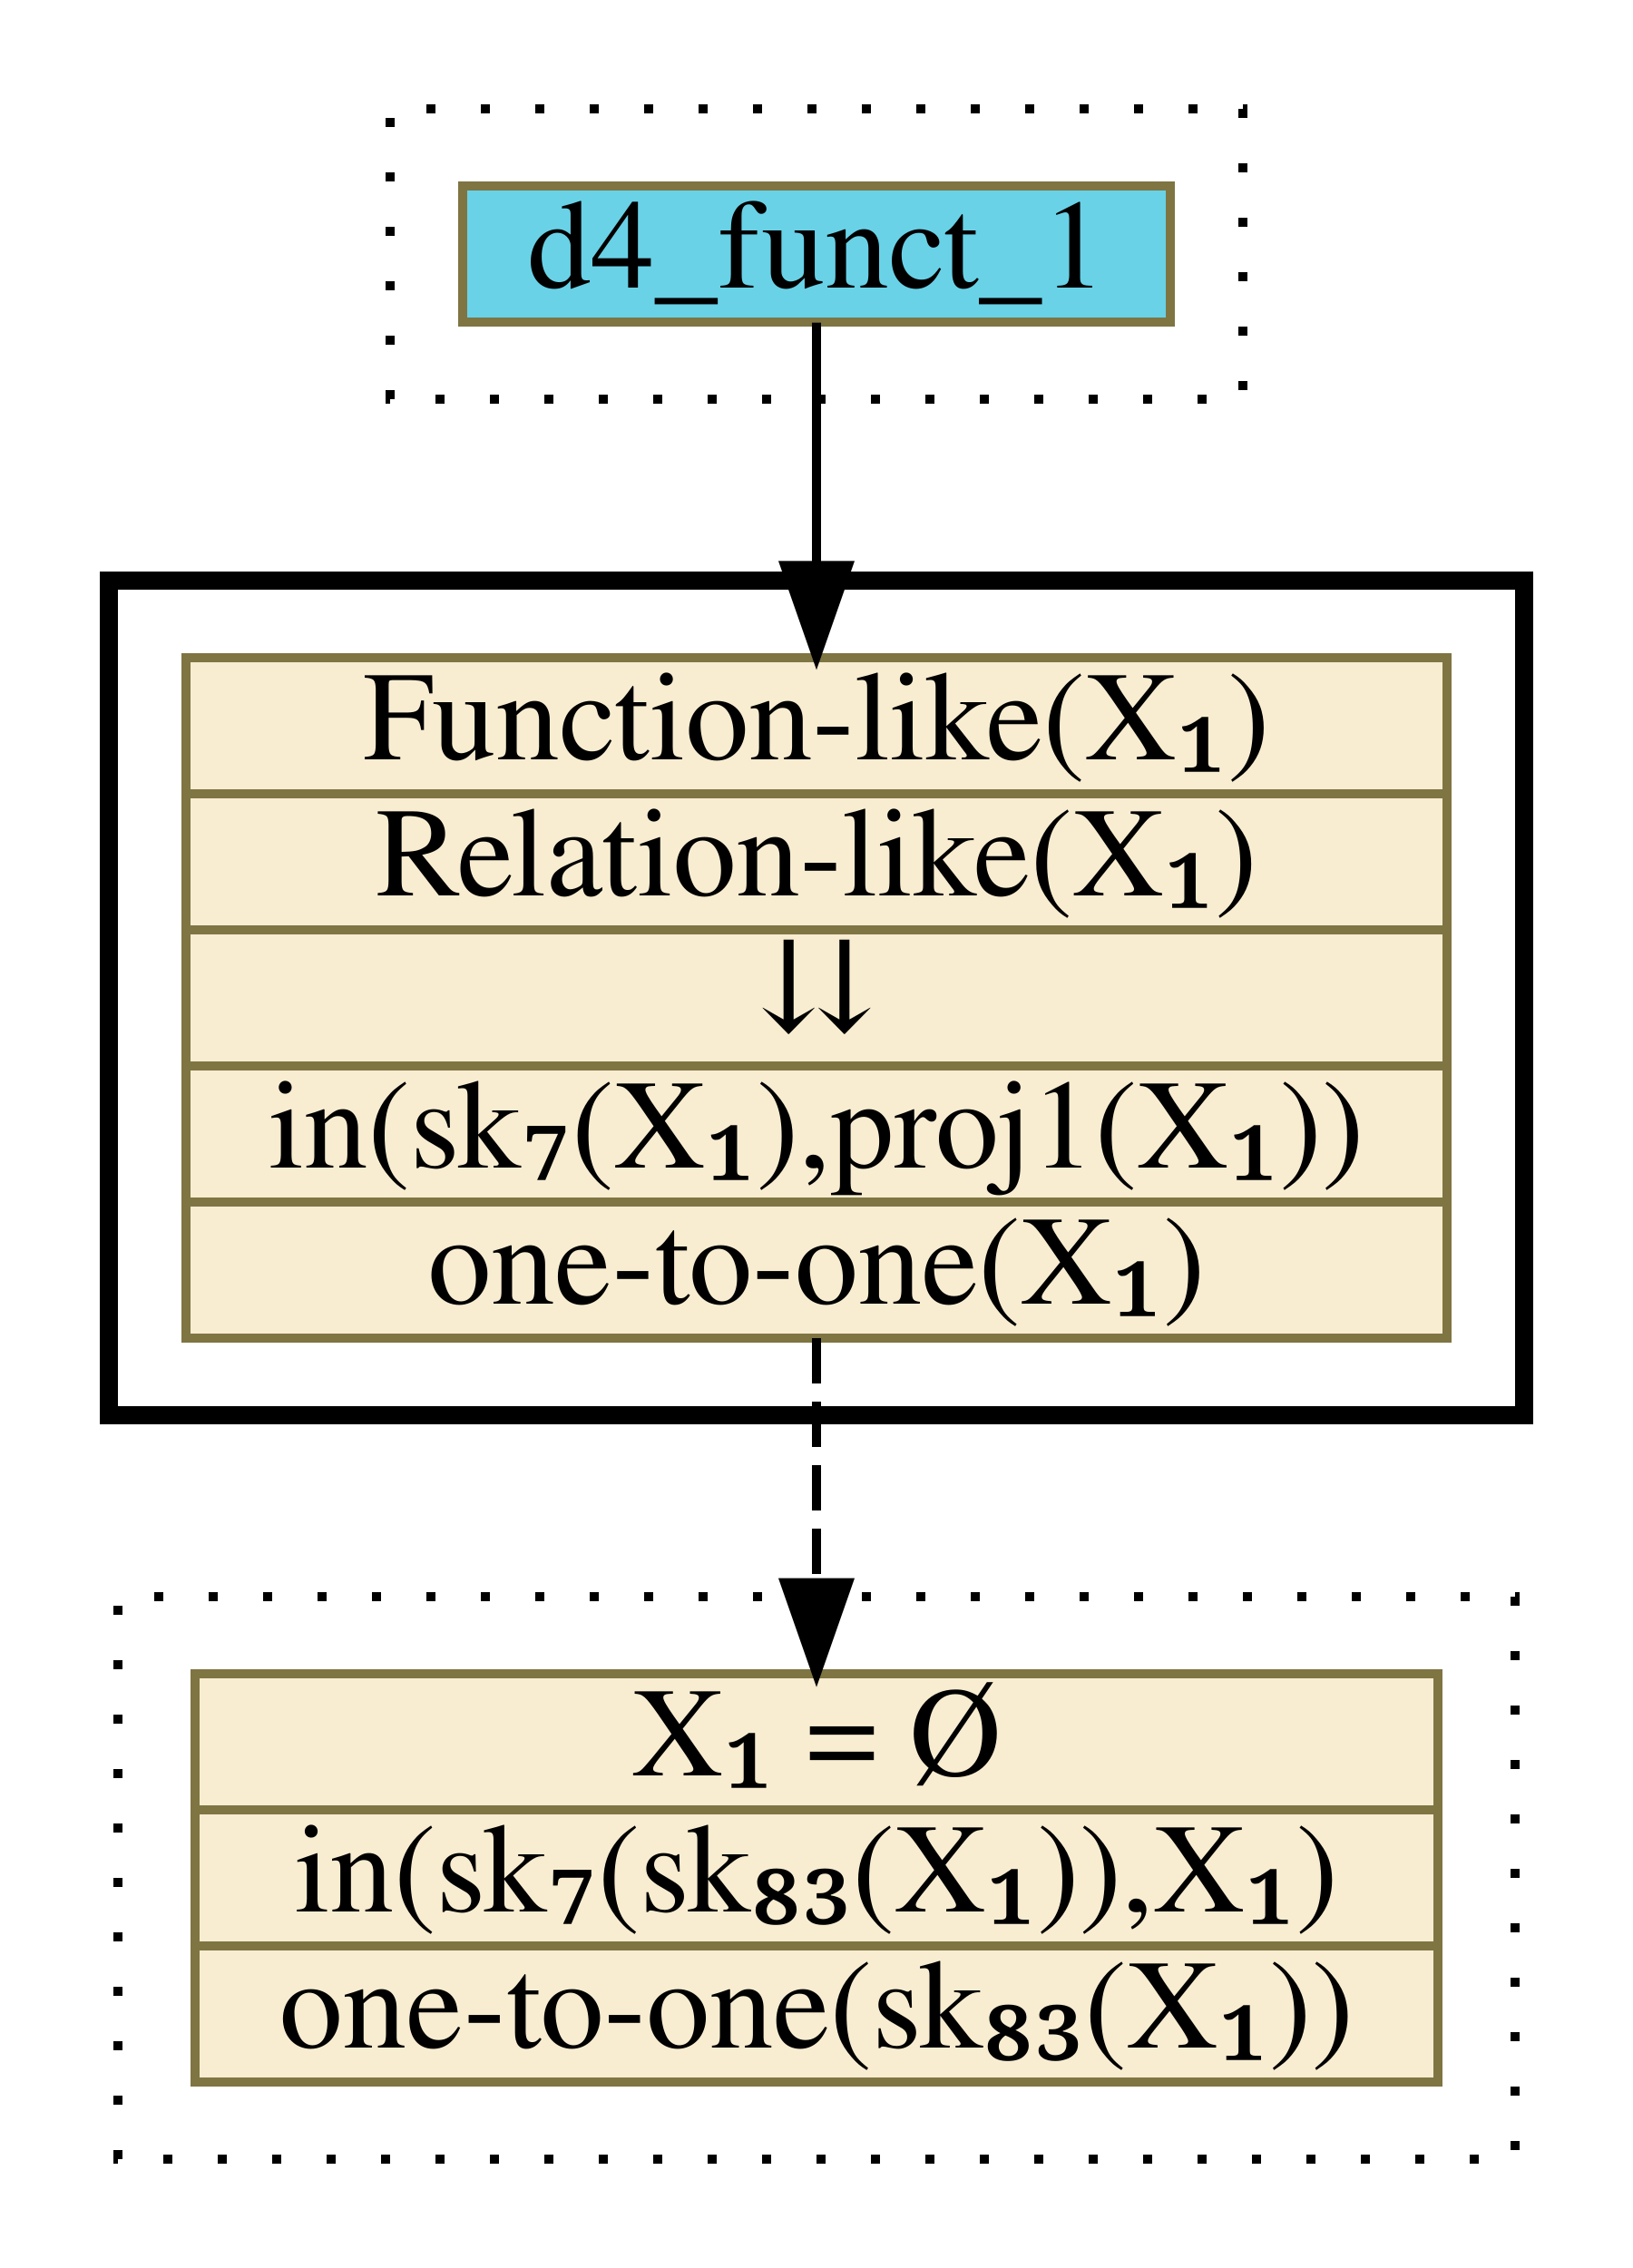
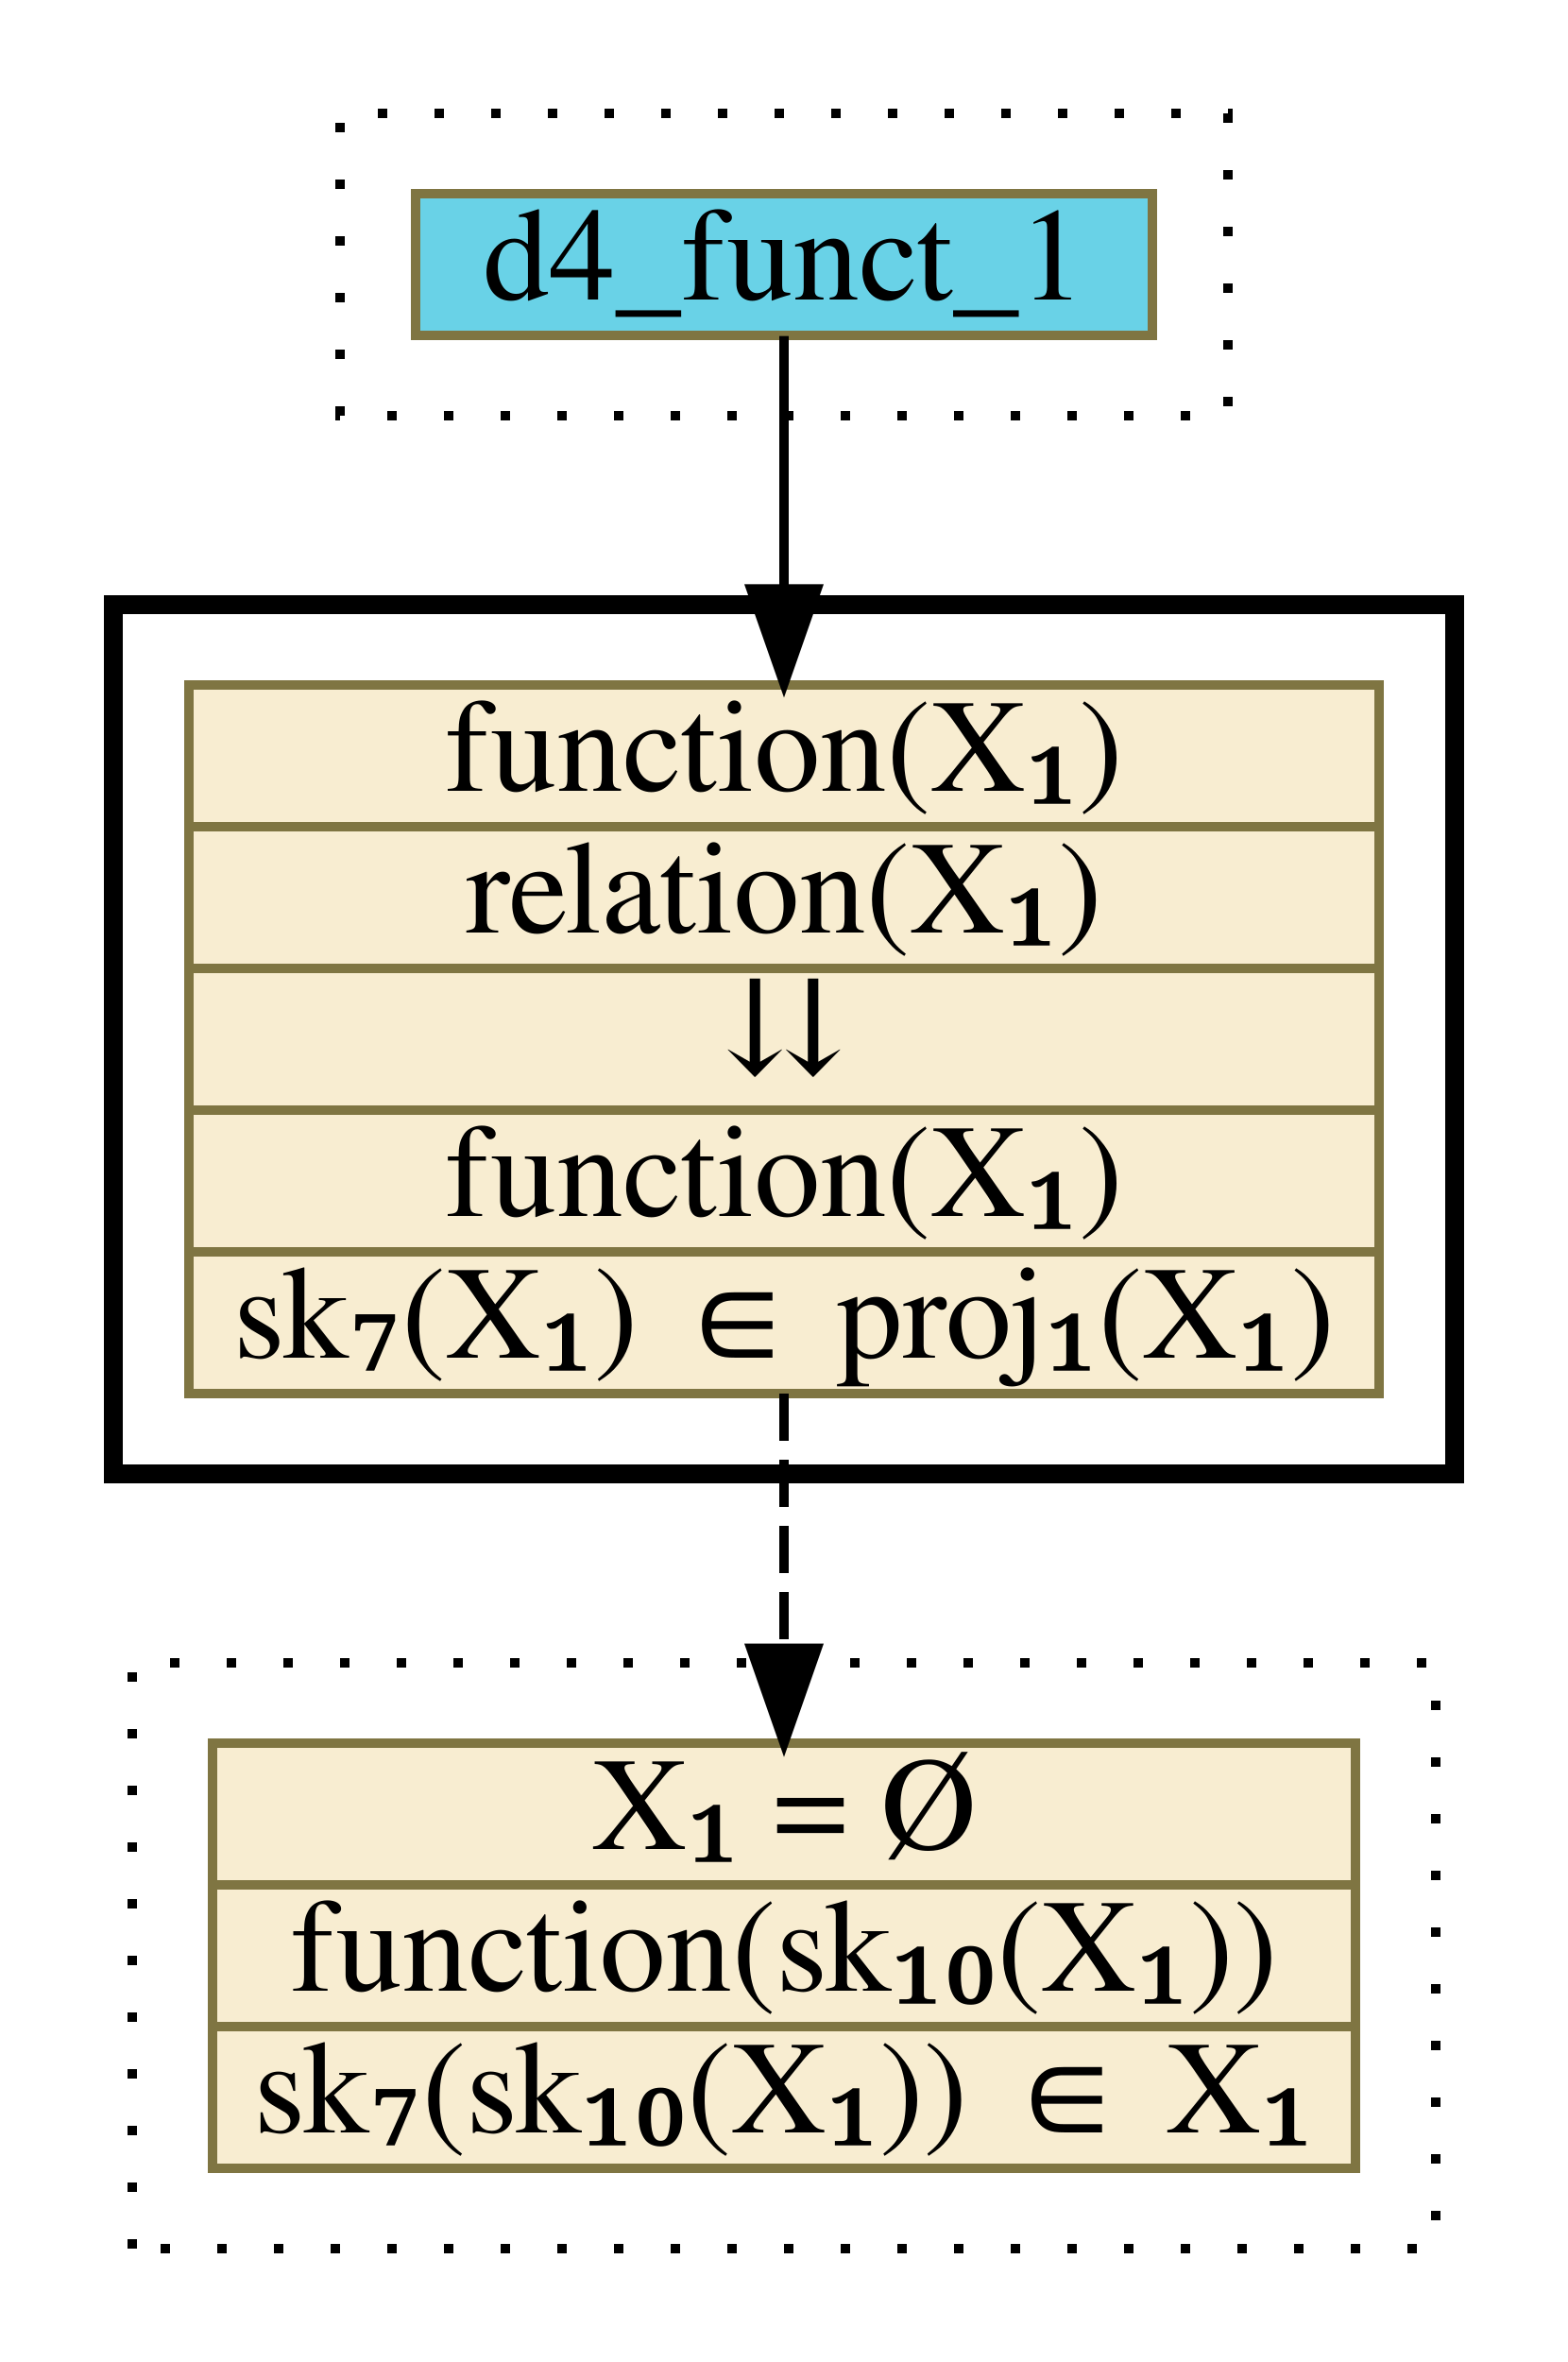
- <svg xmlns="http://www.w3.org/2000/svg" xmlns:xlink="http://www.w3.org/1999/xlink" width="180pt" height="250pt" viewBox="0.00 0.00 180.00 250.00">
+ <svg xmlns="http://www.w3.org/2000/svg" xmlns:xlink="http://www.w3.org/1999/xlink" width="166pt" height="250pt" viewBox="0.00 0.00 166.00 250.00">
  <g id="graph0" class="graph" transform="scale(1 1) rotate(0) translate(4 246)">
    <g id="clust1" class="cluster">
-       <polygon fill="transparent" stroke="black" stroke-dasharray="1,5" points="39,-202 39,-234 133,-234 133,-202 39,-202" />
+       <polygon fill="transparent" stroke="black" stroke-dasharray="1,5" points="32,-202 32,-234 126,-234 126,-202 32,-202" />
    </g>
    <g id="clust2" class="cluster">
-       <polygon fill="transparent" stroke="black" stroke-width="2" points="8,-90 8,-182 164,-182 164,-90 8,-90" />
+       <polygon fill="transparent" stroke="black" stroke-width="2" points="8,-90 8,-182 150,-182 150,-90 8,-90" />
    </g>
    <g id="clust3" class="cluster">
-       <polygon fill="transparent" stroke="black" stroke-dasharray="1,5" points="9,-8 9,-70 163,-70 163,-8 9,-8" />
+       <polygon fill="transparent" stroke="black" stroke-dasharray="1,5" points="10,-8 10,-70 148,-70 148,-8 10,-8" />
    </g>
    <g id="node1" class="node">
      <g id="a_node1">
        <a xlink:href="d4_funct_1.html" xlink:title="d4_funct_1" target="_parent">
-           <polygon fill="#69d2e7" stroke="#7f7542" points="47,-210.5 47,-225.5 125,-225.5 125,-210.5 47,-210.5" />
-           <text text-anchor="middle" x="86" y="-214.3" font-family="Times,serif" font-size="14.00">d4_funct_1</text>
+           <polygon fill="#69d2e7" stroke="#7f7542" points="40,-210.5 40,-225.5 118,-225.5 118,-210.5 40,-210.5" />
+           <text text-anchor="middle" x="79" y="-214.3" font-family="Times,serif" font-size="14.00">d4_funct_1</text>
        </a>
      </g>
    </g>
    <g id="node2" class="node">
      <g id="a_node2">
-         <a xlink:href="c_0_98.html" xlink:title="{Function-like(X₁)|Relation-like(X₁)|⇊|in(sk₇(X₁),proj1(X₁))|one-to-one(X₁)}" target="_parent">
-           <polygon fill="#f8edd1" stroke="#7f7542" points="16.5,-98.5 16.5,-173.5 155.5,-173.5 155.5,-98.5 16.5,-98.5" />
-           <text text-anchor="middle" x="86" y="-162.3" font-family="Times,serif" font-size="14.00">Function-like(X₁)</text>
-           <polyline fill="none" stroke="#7f7542" points="16.5,-158.5 155.5,-158.5 " />
-           <text text-anchor="middle" x="86" y="-147.3" font-family="Times,serif" font-size="14.00">Relation-like(X₁)</text>
-           <polyline fill="none" stroke="#7f7542" points="16.5,-143.5 155.5,-143.5 " />
-           <text text-anchor="middle" x="86" y="-132.3" font-family="Times,serif" font-size="14.00">⇊</text>
-           <polyline fill="none" stroke="#7f7542" points="16.5,-128.5 155.5,-128.5 " />
-           <text text-anchor="middle" x="86" y="-117.3" font-family="Times,serif" font-size="14.00">in(sk₇(X₁),proj1(X₁))</text>
-           <polyline fill="none" stroke="#7f7542" points="16.5,-113.5 155.5,-113.5 " />
-           <text text-anchor="middle" x="86" y="-102.3" font-family="Times,serif" font-size="14.00">one-to-one(X₁)</text>
+         <a xlink:href="c_0_98.html" xlink:title="{function(X₁)|relation(X₁)|⇊|function(X₁)|sk₇(X₁) ∈ proj₁(X₁)}" target="_parent">
+           <polygon fill="#f8edd1" stroke="#7f7542" points="16,-98.5 16,-173.5 142,-173.5 142,-98.5 16,-98.5" />
+           <text text-anchor="middle" x="79" y="-162.3" font-family="Times,serif" font-size="14.00">function(X₁)</text>
+           <polyline fill="none" stroke="#7f7542" points="16,-158.5 142,-158.5 " />
+           <text text-anchor="middle" x="79" y="-147.3" font-family="Times,serif" font-size="14.00">relation(X₁)</text>
+           <polyline fill="none" stroke="#7f7542" points="16,-143.5 142,-143.5 " />
+           <text text-anchor="middle" x="79" y="-132.3" font-family="Times,serif" font-size="14.00">⇊</text>
+           <polyline fill="none" stroke="#7f7542" points="16,-128.5 142,-128.5 " />
+           <text text-anchor="middle" x="79" y="-117.3" font-family="Times,serif" font-size="14.00">function(X₁)</text>
+           <polyline fill="none" stroke="#7f7542" points="16,-113.5 142,-113.5 " />
+           <text text-anchor="middle" x="79" y="-102.3" font-family="Times,serif" font-size="14.00">sk₇(X₁) ∈ proj₁(X₁)</text>
        </a>
      </g>
    </g>
    <g id="edge1" class="edge">
-       <path fill="none" stroke="black" d="M86,-210.43C86,-210.43 86,-183.67 86,-183.67" />
-       <polygon fill="black" stroke="black" points="89.5,-183.67 86,-173.67 82.5,-183.67 89.5,-183.67" />
+       <path fill="none" stroke="black" d="M79,-210.43C79,-210.43 79,-183.67 79,-183.67" />
+       <polygon fill="black" stroke="black" points="82.5,-183.67 79,-173.67 75.5,-183.67 82.5,-183.67" />
    </g>
    <g id="node3" class="node">
      <g id="a_node3">
-         <a xlink:href="c_0_107.html" xlink:title="{X₁ = Ø|in(sk₇(sk₈₃(X₁)),X₁)|one-to-one(sk₈₃(X₁))}" target="_parent">
-           <polygon fill="#f8edd1" stroke="#7f7542" points="17.5,-16.5 17.5,-61.5 154.5,-61.5 154.5,-16.5 17.5,-16.5" />
-           <text text-anchor="middle" x="86" y="-50.3" font-family="Times,serif" font-size="14.00">X₁ = Ø</text>
-           <polyline fill="none" stroke="#7f7542" points="17.5,-46.5 154.5,-46.5 " />
-           <text text-anchor="middle" x="86" y="-35.3" font-family="Times,serif" font-size="14.00">in(sk₇(sk₈₃(X₁)),X₁)</text>
-           <polyline fill="none" stroke="#7f7542" points="17.5,-31.5 154.5,-31.5 " />
-           <text text-anchor="middle" x="86" y="-20.3" font-family="Times,serif" font-size="14.00">one-to-one(sk₈₃(X₁))</text>
+         <a xlink:href="c_0_107.html" xlink:title="{X₁ = Ø|function(sk₁₀(X₁))|sk₇(sk₁₀(X₁)) ∈ X₁}" target="_parent">
+           <polygon fill="#f8edd1" stroke="#7f7542" points="18.5,-16.5 18.5,-61.5 139.5,-61.5 139.5,-16.5 18.5,-16.5" />
+           <text text-anchor="middle" x="79" y="-50.3" font-family="Times,serif" font-size="14.00">X₁ = Ø</text>
+           <polyline fill="none" stroke="#7f7542" points="18.5,-46.5 139.5,-46.5 " />
+           <text text-anchor="middle" x="79" y="-35.3" font-family="Times,serif" font-size="14.00">function(sk₁₀(X₁))</text>
+           <polyline fill="none" stroke="#7f7542" points="18.5,-31.5 139.5,-31.5 " />
+           <text text-anchor="middle" x="79" y="-20.3" font-family="Times,serif" font-size="14.00">sk₇(sk₁₀(X₁)) ∈ X₁</text>
        </a>
      </g>
    </g>
    <g id="edge2" class="edge">
-       <path fill="none" stroke="black" stroke-dasharray="5,2" d="M86,-98.5C86,-98.5 86,-71.54 86,-71.54" />
-       <polygon fill="black" stroke="black" points="89.5,-71.54 86,-61.54 82.5,-71.54 89.5,-71.54" />
+       <path fill="none" stroke="black" stroke-dasharray="5,2" d="M79,-98.5C79,-98.5 79,-71.54 79,-71.54" />
+       <polygon fill="black" stroke="black" points="82.5,-71.54 79,-61.54 75.5,-71.54 82.5,-71.54" />
    </g>
  </g>
</svg>
